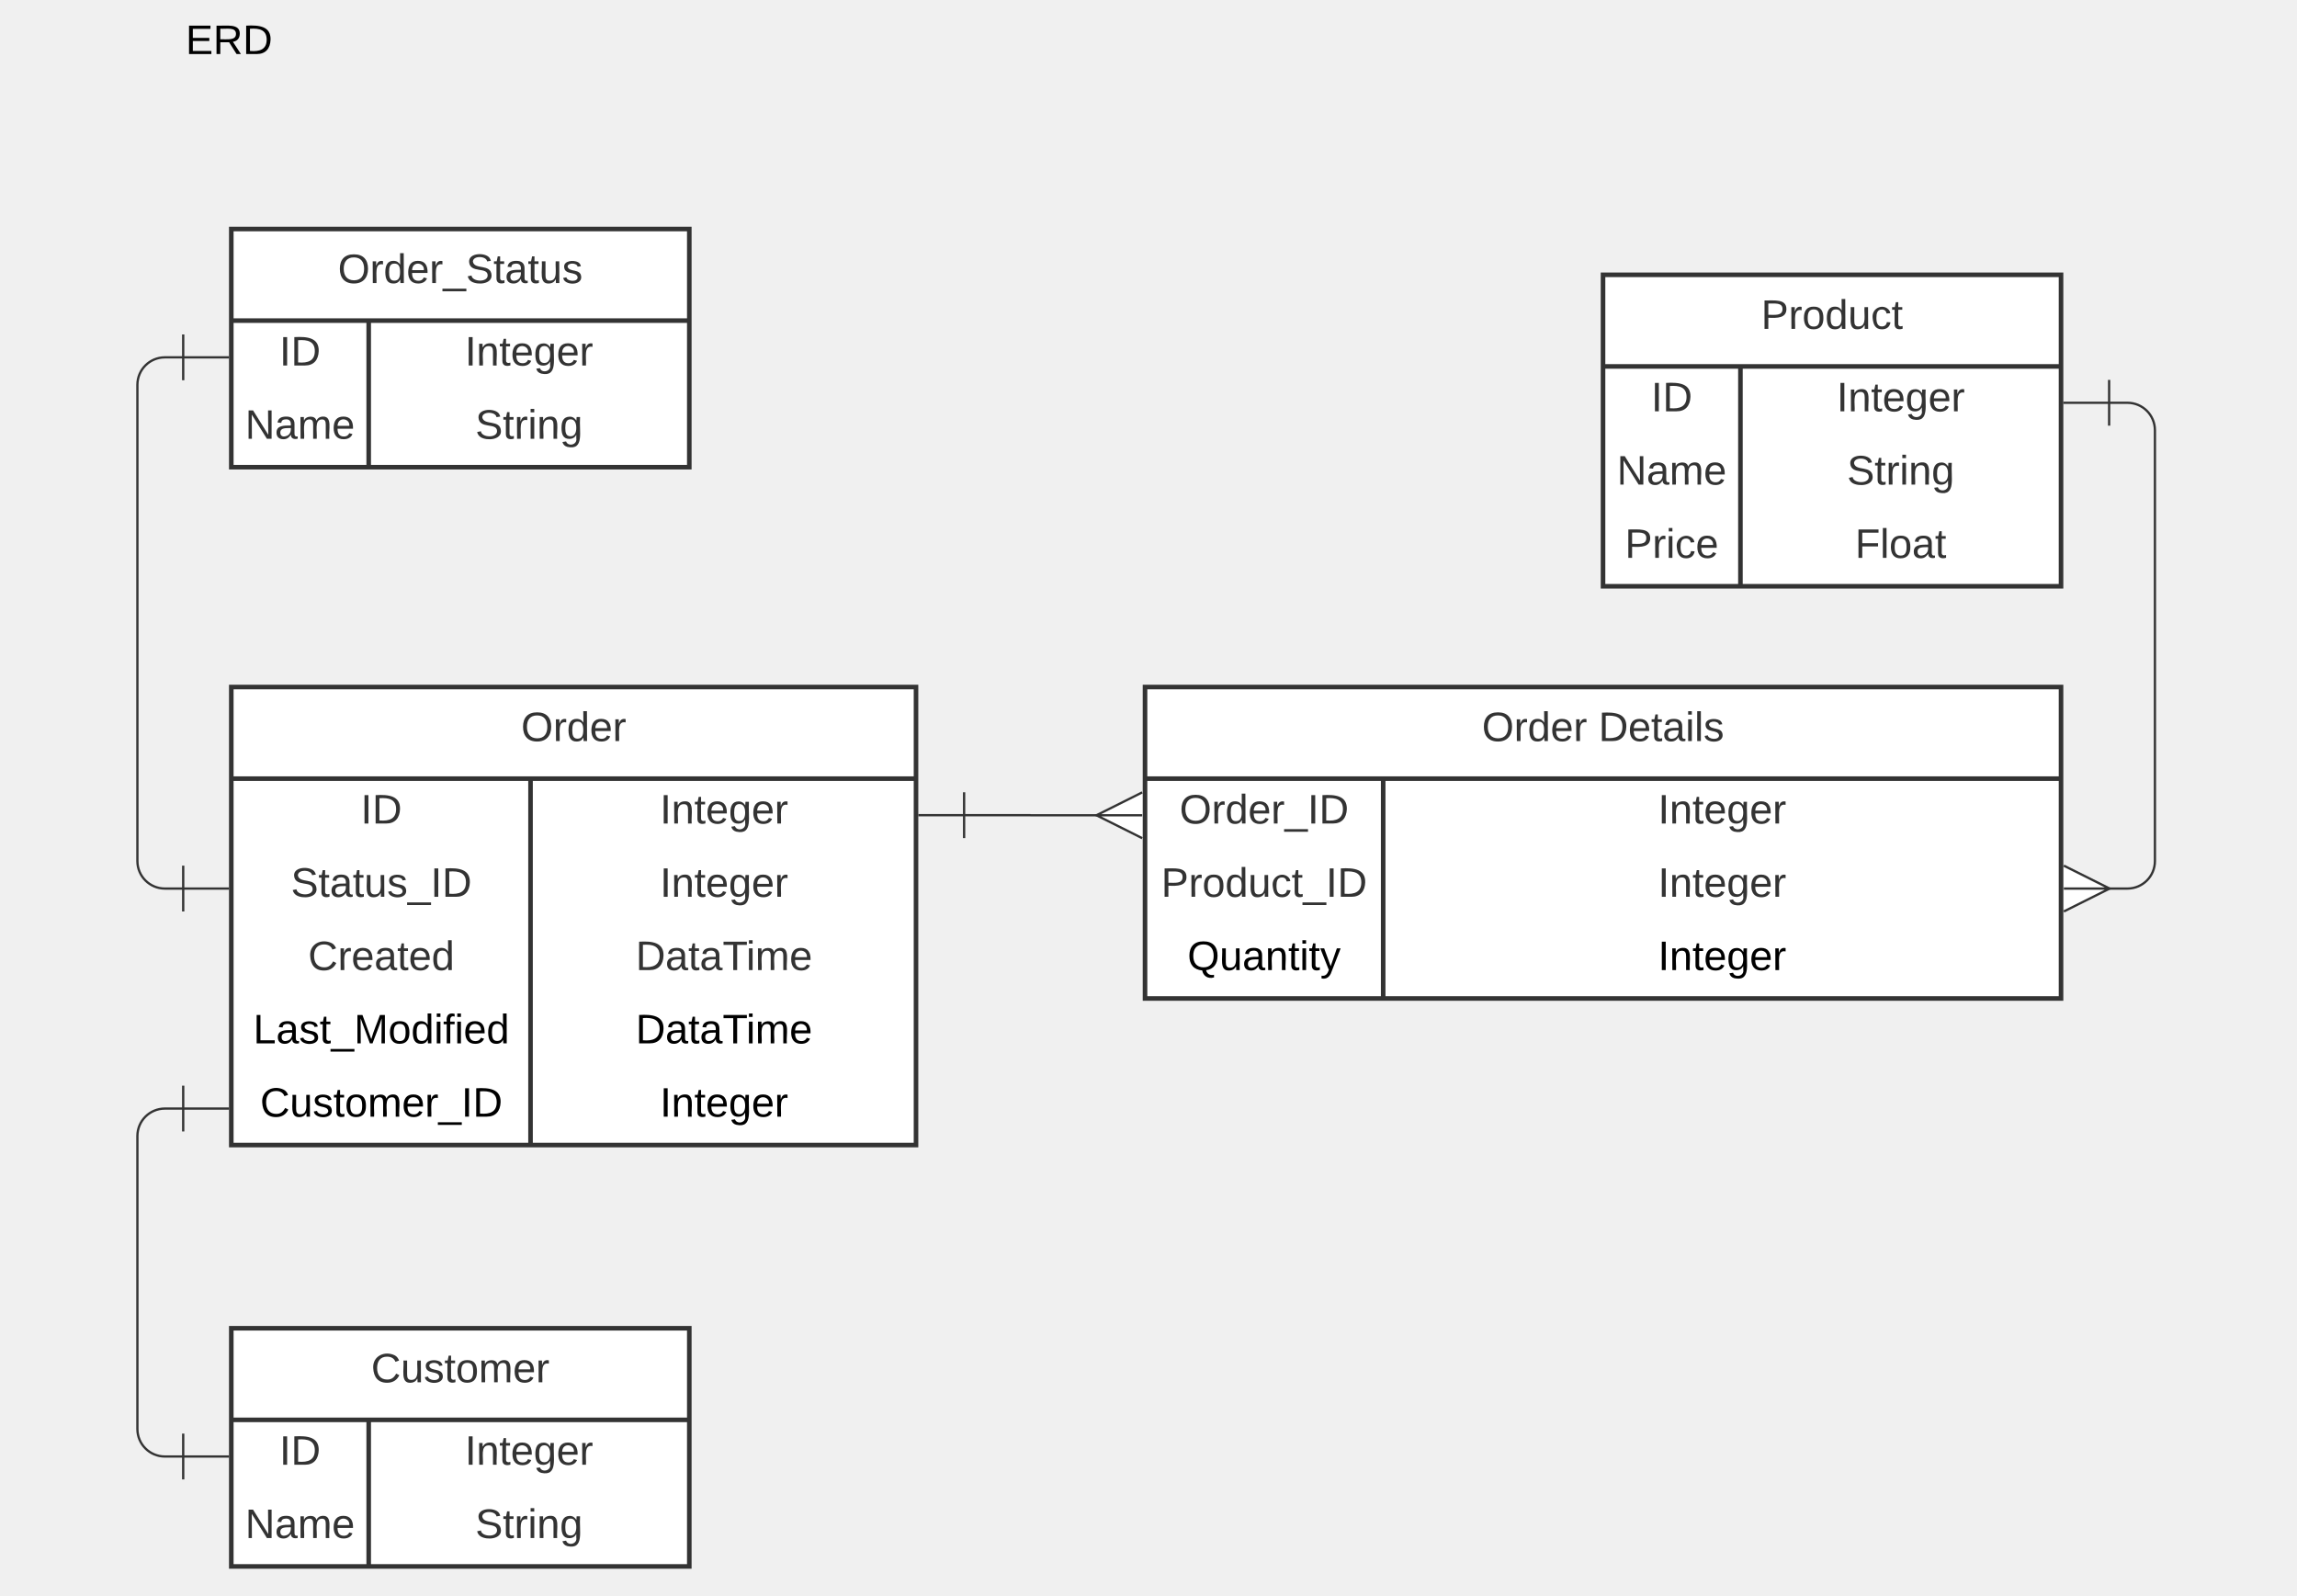
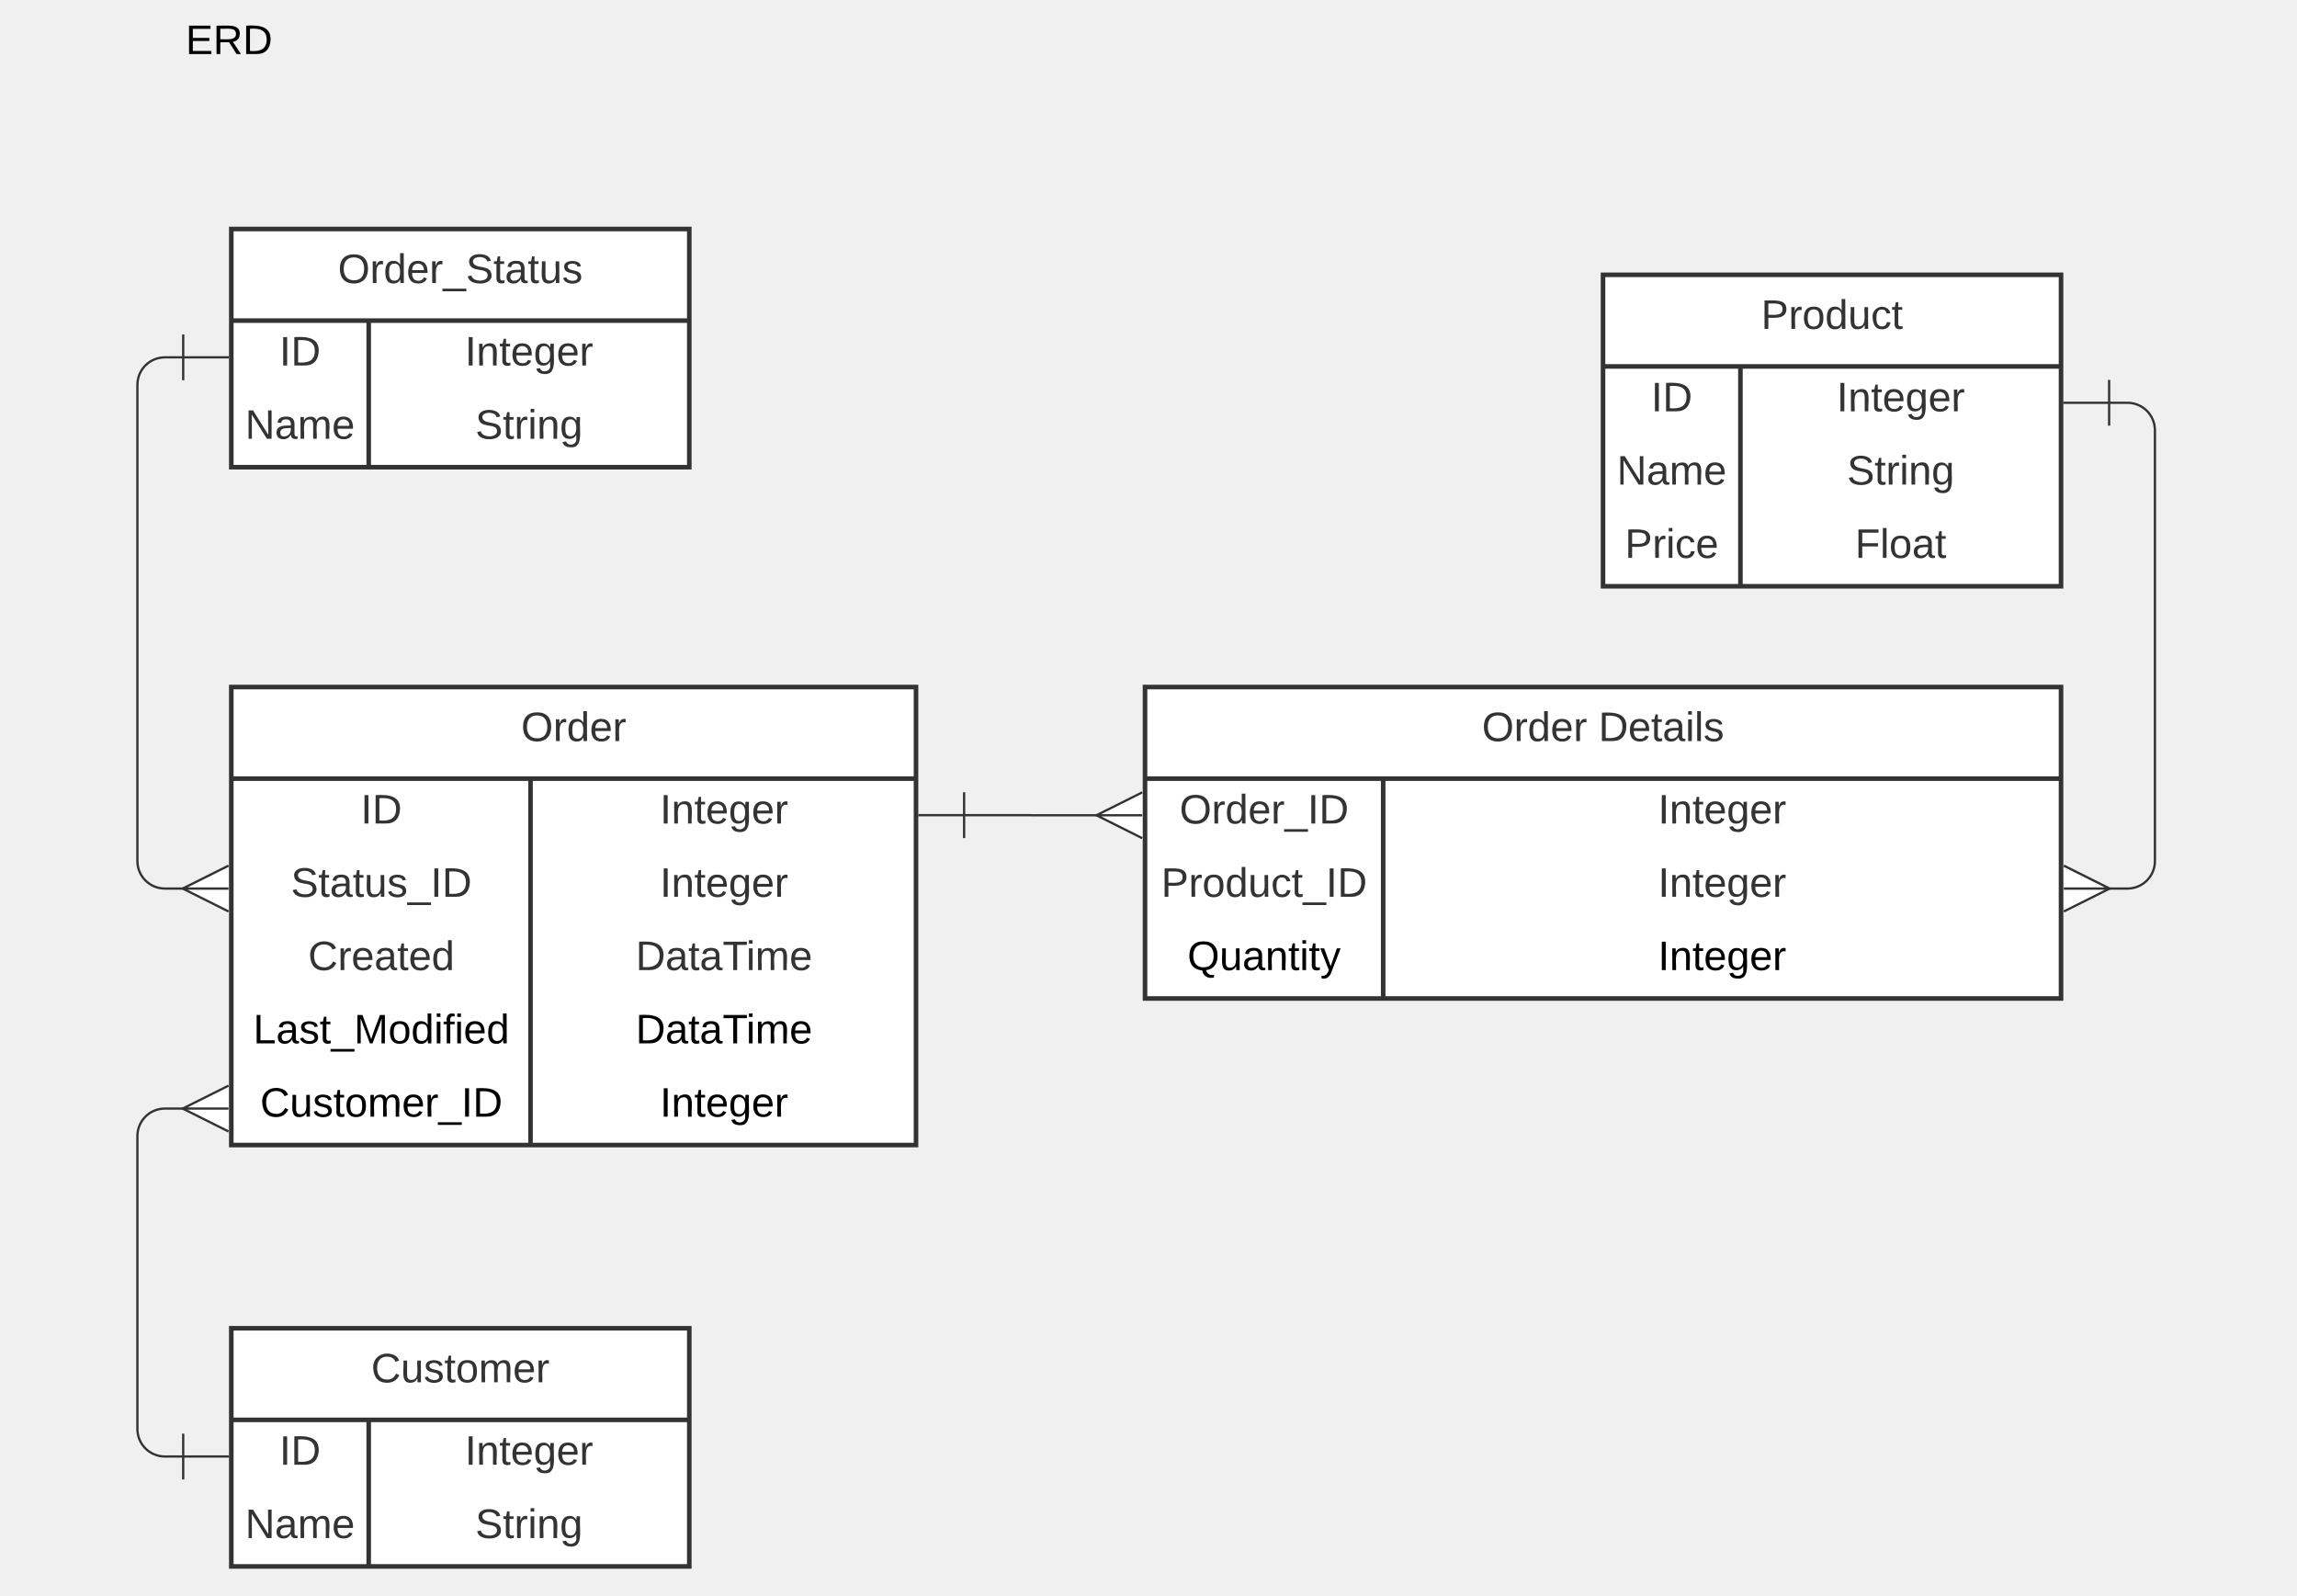
<svg xmlns="http://www.w3.org/2000/svg" xmlns:ns1="lucid" xmlns:xlink="http://www.w3.org/1999/xlink" width="1003.04" height="696.78">
  <g transform="translate(0 0)" ns1:page-tab-id="BjzKG-x~l5Op">
    <path d="M0 0h200v40H0z" fill="none" />
    <use xlink:href="#a" transform="matrix(1,0,0,1,0,0) translate(81.05 23.6)" />
    <path d="M101 300h299v200H101z" fill="#fff" />
    <path d="M101 300h299v200H101zM101 340h299M231.67 340v160" stroke="#333" stroke-width="2" fill="none" />
    <use xlink:href="#b" transform="matrix(1,0,0,1,111,300) translate(116.55 23.6)" />
    <use xlink:href="#c" transform="matrix(1,0,0,1,106,342.5) translate(51.525 17.1)" />
    <use xlink:href="#d" transform="matrix(1,0,0,1,236.6667,342.5) translate(51.525 17.1)" />
    <use xlink:href="#e" transform="matrix(1,0,0,1,106,374.5) translate(21.025 17.1)" />
    <use xlink:href="#d" transform="matrix(1,0,0,1,236.6667,374.5) translate(51.525 17.1)" />
    <use xlink:href="#f" transform="matrix(1,0,0,1,106,406.5) translate(28.55 17.1)" />
    <use xlink:href="#g" transform="matrix(1,0,0,1,236.6667,406.5) translate(40.925 17.1)" />
    <use xlink:href="#h" transform="matrix(1,0,0,1,106,438.5) translate(4.575 17.1)" />
    <use xlink:href="#i" transform="matrix(1,0,0,1,236.6667,438.5) translate(40.925 17.1)" />
    <use xlink:href="#j" transform="matrix(1,0,0,1,106,470.5) translate(7.6 17.1)" />
    <use xlink:href="#k" transform="matrix(1,0,0,1,236.6667,470.5) translate(51.525 17.1)" />
    <path d="M700 120h200v136H700z" fill="#fff" />
    <path d="M700 120h200v136H700zM700 160h200M760 160v96" stroke="#333" stroke-width="2" fill="none" />
    <use xlink:href="#l" transform="matrix(1,0,0,1,710,120) translate(59.025 23.6)" />
    <use xlink:href="#c" transform="matrix(1,0,0,1,705,162.5) translate(16.025 17.1)" />
    <use xlink:href="#d" transform="matrix(1,0,0,1,765,162.5) translate(37.025 17.1)" />
    <use xlink:href="#m" transform="matrix(1,0,0,1,705,194.5) translate(1.05 17.1)" />
    <use xlink:href="#n" transform="matrix(1,0,0,1,765,194.5) translate(41.55 17.1)" />
    <use xlink:href="#o" transform="matrix(1,0,0,1,705,226.5) translate(4.55 17.1)" />
    <use xlink:href="#p" transform="matrix(1,0,0,1,765,226.5) translate(45.05 17.1)" />
    <path d="M101 580h200v104H101z" fill="#fff" />
    <path d="M101 580h200v104H101zM101 620h200M161 620v64" stroke="#333" stroke-width="2" fill="none" />
    <use xlink:href="#q" transform="matrix(1,0,0,1,111,580) translate(51.075 23.6)" />
    <use xlink:href="#c" transform="matrix(1,0,0,1,106,622.5) translate(16.025 17.1)" />
    <use xlink:href="#d" transform="matrix(1,0,0,1,166,622.5) translate(37.025 17.1)" />
    <use xlink:href="#m" transform="matrix(1,0,0,1,106,654.5) translate(1.05 17.1)" />
    <use xlink:href="#n" transform="matrix(1,0,0,1,166,654.5) translate(41.55 17.1)" />
    <path d="M500 300h400v136H500z" fill="#fff" />
    <path d="M500 300h400v136H500zM500 340h400M604 340v96" stroke="#333" stroke-width="2" fill="none" />
    <use xlink:href="#r" transform="matrix(1,0,0,1,510,300) translate(137.125 23.6)" />
    <use xlink:href="#s" transform="matrix(1,0,0,1,510,300) translate(188.025 23.6)" />
    <use xlink:href="#t" transform="matrix(1,0,0,1,505,342.5) translate(10.075 17.1)" />
    <use xlink:href="#d" transform="matrix(1,0,0,1,609,342.5) translate(115.025 17.1)" />
    <use xlink:href="#u" transform="matrix(1,0,0,1,505,374.5) translate(2.05 17.1)" />
    <use xlink:href="#d" transform="matrix(1,0,0,1,609,374.5) translate(115.025 17.1)" />
    <use xlink:href="#v" transform="matrix(1,0,0,1,505,406.5) translate(13.525 17.1)" />
    <use xlink:href="#k" transform="matrix(1,0,0,1,609,406.5) translate(115.025 17.1)" />
    <path d="M101 100h200v104H101z" fill="#fff" />
    <path d="M101 100h200v104H101zM101 140h200M161 140v64" stroke="#333" stroke-width="2" fill="none" />
    <use xlink:href="#w" transform="matrix(1,0,0,1,111,100) translate(36.55 23.6)" />
    <use xlink:href="#c" transform="matrix(1,0,0,1,106,142.5) translate(16.025 17.1)" />
    <use xlink:href="#d" transform="matrix(1,0,0,1,166,142.5) translate(37.025 17.1)" />
    <use xlink:href="#m" transform="matrix(1,0,0,1,106,174.5) translate(1.05 17.1)" />
    <use xlink:href="#n" transform="matrix(1,0,0,1,166,174.5) translate(41.55 17.1)" />
-     <path d="M80 156.04h-8c-6.63 0-12 5.37-12 12V376c0 6.62 5.37 12 12 12h8" stroke="#333" fill="none" />
-     <path d="M80 146.04v20M100 156.04H80M80 378v20M100 388H80" stroke="#333" fill="#fff" />
+     <path d="M80 156.04h-8c-6.63 0-12 5.37-12 12V376c0 6.62 5.37 12 12 12h8.6" stroke="#333" fill="none" />
+     <path d="M80 146.04v20M100 156.04H80M99.78 398l-20-10 20-10M99.78 388h-20" stroke="#333" fill="#fff" />
    <path d="M421 355.96h28.98s.02 0 .02.02c0 0 0 .02.02.02h29.57" stroke="#333" fill="none" />
    <path d="M421 365.96v-20M401 355.96h20M498.78 366l-20-10 20-10M498.78 356h-20" stroke="#333" fill="#fff" />
    <path d="M921 175.88h8c6.63 0 12 5.37 12 12V376c0 6.63-5.37 12-12 12h-8.6" stroke="#333" fill="none" />
    <path d="M921 185.88v-20M901 175.88h20M901.22 378l20 10-20 10M901.22 388h20" stroke="#333" fill="#fff" />
-     <path d="M80 484.07h-8c-6.63 0-12 5.37-12 12V624c0 6.63 5.37 12 12 12h8" stroke="#333" fill="none" />
-     <path d="M80 474.07v20M100 484.07H80M80 626v20M100 636H80" stroke="#333" fill="#fff" />
+     <path d="M80.6 484.07H72c-6.63 0-12 5.37-12 12V624c0 6.63 5.37 12 12 12h8" stroke="#333" fill="none" />
+     <path d="M99.78 494.07l-20-10 20-10M99.78 484.07h-20M80 626v20M100 636H80" stroke="#333" fill="#fff" />
    <defs>
      <path d="M30 0v-248h187v28H63v79h144v27H63v87h162V0H30" id="x" />
      <path d="M233-177c-1 41-23 64-60 70L243 0h-38l-65-103H63V0H30v-248c88 3 205-21 203 71zM63-129c60-2 137 13 137-47 0-61-80-42-137-45v92" id="y" />
      <path d="M30-248c118-7 216 8 213 122C240-48 200 0 122 0H30v-248zM63-27c89 8 146-16 146-99s-60-101-146-95v194" id="z" />
      <g id="a">
        <use transform="matrix(0.05,0,0,0.05,0,0)" xlink:href="#x" />
        <use transform="matrix(0.05,0,0,0.05,12,0)" xlink:href="#y" />
        <use transform="matrix(0.05,0,0,0.05,24.95,0)" xlink:href="#z" />
      </g>
      <path fill="#333" d="M140-251c81 0 123 46 123 126C263-46 219 4 140 4 59 4 17-45 17-125s42-126 123-126zm0 227c63 0 89-41 89-101s-29-99-89-99c-61 0-89 39-89 99S79-25 140-24" id="A" />
      <path fill="#333" d="M114-163C36-179 61-72 57 0H25l-1-190h30c1 12-1 29 2 39 6-27 23-49 58-41v29" id="B" />
      <path fill="#333" d="M85-194c31 0 48 13 60 33l-1-100h32l1 261h-30c-2-10 0-23-3-31C134-8 116 4 85 4 32 4 16-35 15-94c0-66 23-100 70-100zm9 24c-40 0-46 34-46 75 0 40 6 74 45 74 42 0 51-32 51-76 0-42-9-74-50-73" id="C" />
      <path fill="#333" d="M100-194c63 0 86 42 84 106H49c0 40 14 67 53 68 26 1 43-12 49-29l28 8c-11 28-37 45-77 45C44 4 14-33 15-96c1-61 26-98 85-98zm52 81c6-60-76-77-97-28-3 7-6 17-6 28h103" id="D" />
      <g id="b">
        <use transform="matrix(0.05,0,0,0.05,0,0)" xlink:href="#A" />
        <use transform="matrix(0.05,0,0,0.05,14,0)" xlink:href="#B" />
        <use transform="matrix(0.05,0,0,0.05,19.95,0)" xlink:href="#C" />
        <use transform="matrix(0.05,0,0,0.05,29.95,0)" xlink:href="#D" />
        <use transform="matrix(0.05,0,0,0.05,39.95,0)" xlink:href="#B" />
      </g>
      <path fill="#333" d="M33 0v-248h34V0H33" id="E" />
      <path fill="#333" d="M30-248c118-7 216 8 213 122C240-48 200 0 122 0H30v-248zM63-27c89 8 146-16 146-99s-60-101-146-95v194" id="F" />
      <g id="c">
        <use transform="matrix(0.05,0,0,0.05,0,0)" xlink:href="#E" />
        <use transform="matrix(0.05,0,0,0.05,5,0)" xlink:href="#F" />
      </g>
      <path fill="#333" d="M117-194c89-4 53 116 60 194h-32v-121c0-31-8-49-39-48C34-167 62-67 57 0H25l-1-190h30c1 10-1 24 2 32 11-22 29-35 61-36" id="G" />
      <path fill="#333" d="M59-47c-2 24 18 29 38 22v24C64 9 27 4 27-40v-127H5v-23h24l9-43h21v43h35v23H59v120" id="H" />
      <path fill="#333" d="M177-190C167-65 218 103 67 71c-23-6-38-20-44-43l32-5c15 47 100 32 89-28v-30C133-14 115 1 83 1 29 1 15-40 15-95c0-56 16-97 71-98 29-1 48 16 59 35 1-10 0-23 2-32h30zM94-22c36 0 50-32 50-73 0-42-14-75-50-75-39 0-46 34-46 75s6 73 46 73" id="I" />
      <g id="d">
        <use transform="matrix(0.05,0,0,0.05,0,0)" xlink:href="#E" />
        <use transform="matrix(0.05,0,0,0.05,5,0)" xlink:href="#G" />
        <use transform="matrix(0.05,0,0,0.05,15,0)" xlink:href="#H" />
        <use transform="matrix(0.05,0,0,0.05,20,0)" xlink:href="#D" />
        <use transform="matrix(0.05,0,0,0.05,30,0)" xlink:href="#I" />
        <use transform="matrix(0.05,0,0,0.05,40,0)" xlink:href="#D" />
        <use transform="matrix(0.05,0,0,0.05,50,0)" xlink:href="#B" />
      </g>
      <path fill="#333" d="M185-189c-5-48-123-54-124 2 14 75 158 14 163 119 3 78-121 87-175 55-17-10-28-26-33-46l33-7c5 56 141 63 141-1 0-78-155-14-162-118-5-82 145-84 179-34 5 7 8 16 11 25" id="J" />
      <path fill="#333" d="M141-36C126-15 110 5 73 4 37 3 15-17 15-53c-1-64 63-63 125-63 3-35-9-54-41-54-24 1-41 7-42 31l-33-3c5-37 33-52 76-52 45 0 72 20 72 64v82c-1 20 7 32 28 27v20c-31 9-61-2-59-35zM48-53c0 20 12 33 32 33 41-3 63-29 60-74-43 2-92-5-92 41" id="K" />
      <path fill="#333" d="M84 4C-5 8 30-112 23-190h32v120c0 31 7 50 39 49 72-2 45-101 50-169h31l1 190h-30c-1-10 1-25-2-33-11 22-28 36-60 37" id="L" />
      <path fill="#333" d="M135-143c-3-34-86-38-87 0 15 53 115 12 119 90S17 21 10-45l28-5c4 36 97 45 98 0-10-56-113-15-118-90-4-57 82-63 122-42 12 7 21 19 24 35" id="M" />
      <path fill="#333" d="M-5 72V49h209v23H-5" id="N" />
      <g id="e">
        <use transform="matrix(0.05,0,0,0.05,0,0)" xlink:href="#J" />
        <use transform="matrix(0.05,0,0,0.05,12,0)" xlink:href="#H" />
        <use transform="matrix(0.05,0,0,0.05,17,0)" xlink:href="#K" />
        <use transform="matrix(0.05,0,0,0.05,27,0)" xlink:href="#H" />
        <use transform="matrix(0.05,0,0,0.05,32,0)" xlink:href="#L" />
        <use transform="matrix(0.05,0,0,0.05,42,0)" xlink:href="#M" />
        <use transform="matrix(0.05,0,0,0.05,51,0)" xlink:href="#N" />
        <use transform="matrix(0.05,0,0,0.05,61,0)" xlink:href="#E" />
        <use transform="matrix(0.05,0,0,0.05,66,0)" xlink:href="#F" />
      </g>
      <path fill="#333" d="M212-179c-10-28-35-45-73-45-59 0-87 40-87 99 0 60 29 101 89 101 43 0 62-24 78-52l27 14C228-24 195 4 139 4 59 4 22-46 18-125c-6-104 99-153 187-111 19 9 31 26 39 46" id="O" />
      <g id="f">
        <use transform="matrix(0.05,0,0,0.05,0,0)" xlink:href="#O" />
        <use transform="matrix(0.05,0,0,0.05,12.95,0)" xlink:href="#B" />
        <use transform="matrix(0.05,0,0,0.05,18.9,0)" xlink:href="#D" />
        <use transform="matrix(0.05,0,0,0.05,28.9,0)" xlink:href="#K" />
        <use transform="matrix(0.05,0,0,0.05,38.9,0)" xlink:href="#H" />
        <use transform="matrix(0.05,0,0,0.05,43.9,0)" xlink:href="#D" />
        <use transform="matrix(0.05,0,0,0.05,53.9,0)" xlink:href="#C" />
      </g>
      <path fill="#333" d="M127-220V0H93v-220H8v-28h204v28h-85" id="P" />
      <path fill="#333" d="M24-231v-30h32v30H24zM24 0v-190h32V0H24" id="Q" />
      <path fill="#333" d="M210-169c-67 3-38 105-44 169h-31v-121c0-29-5-50-35-48C34-165 62-65 56 0H25l-1-190h30c1 10-1 24 2 32 10-44 99-50 107 0 11-21 27-35 58-36 85-2 47 119 55 194h-31v-121c0-29-5-49-35-48" id="R" />
      <g id="g">
        <use transform="matrix(0.05,0,0,0.05,0,0)" xlink:href="#F" />
        <use transform="matrix(0.05,0,0,0.05,12.95,0)" xlink:href="#K" />
        <use transform="matrix(0.05,0,0,0.05,22.95,0)" xlink:href="#H" />
        <use transform="matrix(0.05,0,0,0.05,27.95,0)" xlink:href="#K" />
        <use transform="matrix(0.05,0,0,0.05,37.95,0)" xlink:href="#P" />
        <use transform="matrix(0.05,0,0,0.05,48.25,0)" xlink:href="#Q" />
        <use transform="matrix(0.05,0,0,0.05,52.2,0)" xlink:href="#R" />
        <use transform="matrix(0.05,0,0,0.05,67.15,0)" xlink:href="#D" />
      </g>
      <path d="M30 0v-248h33v221h125V0H30" id="S" />
      <path d="M141-36C126-15 110 5 73 4 37 3 15-17 15-53c-1-64 63-63 125-63 3-35-9-54-41-54-24 1-41 7-42 31l-33-3c5-37 33-52 76-52 45 0 72 20 72 64v82c-1 20 7 32 28 27v20c-31 9-61-2-59-35zM48-53c0 20 12 33 32 33 41-3 63-29 60-74-43 2-92-5-92 41" id="T" />
      <path d="M135-143c-3-34-86-38-87 0 15 53 115 12 119 90S17 21 10-45l28-5c4 36 97 45 98 0-10-56-113-15-118-90-4-57 82-63 122-42 12 7 21 19 24 35" id="U" />
      <path d="M59-47c-2 24 18 29 38 22v24C64 9 27 4 27-40v-127H5v-23h24l9-43h21v43h35v23H59v120" id="V" />
      <path d="M-5 72V49h209v23H-5" id="W" />
      <path d="M240 0l2-218c-23 76-54 145-80 218h-23L58-218 59 0H30v-248h44l77 211c21-75 51-140 76-211h43V0h-30" id="X" />
      <path d="M100-194c62-1 85 37 85 99 1 63-27 99-86 99S16-35 15-95c0-66 28-99 85-99zM99-20c44 1 53-31 53-75 0-43-8-75-51-75s-53 32-53 75 10 74 51 75" id="Y" />
      <path d="M85-194c31 0 48 13 60 33l-1-100h32l1 261h-30c-2-10 0-23-3-31C134-8 116 4 85 4 32 4 16-35 15-94c0-66 23-100 70-100zm9 24c-40 0-46 34-46 75 0 40 6 74 45 74 42 0 51-32 51-76 0-42-9-74-50-73" id="Z" />
      <path d="M24-231v-30h32v30H24zM24 0v-190h32V0H24" id="aa" />
      <path d="M101-234c-31-9-42 10-38 44h38v23H63V0H32v-167H5v-23h27c-7-52 17-82 69-68v24" id="ab" />
      <path d="M100-194c63 0 86 42 84 106H49c0 40 14 67 53 68 26 1 43-12 49-29l28 8c-11 28-37 45-77 45C44 4 14-33 15-96c1-61 26-98 85-98zm52 81c6-60-76-77-97-28-3 7-6 17-6 28h103" id="ac" />
      <g id="h">
        <use transform="matrix(0.05,0,0,0.05,0,0)" xlink:href="#S" />
        <use transform="matrix(0.05,0,0,0.05,10,0)" xlink:href="#T" />
        <use transform="matrix(0.05,0,0,0.05,20,0)" xlink:href="#U" />
        <use transform="matrix(0.05,0,0,0.05,29,0)" xlink:href="#V" />
        <use transform="matrix(0.05,0,0,0.05,34,0)" xlink:href="#W" />
        <use transform="matrix(0.05,0,0,0.05,44,0)" xlink:href="#X" />
        <use transform="matrix(0.05,0,0,0.05,58.95,0)" xlink:href="#Y" />
        <use transform="matrix(0.05,0,0,0.05,68.95,0)" xlink:href="#Z" />
        <use transform="matrix(0.05,0,0,0.05,78.95,0)" xlink:href="#aa" />
        <use transform="matrix(0.05,0,0,0.05,82.9,0)" xlink:href="#ab" />
        <use transform="matrix(0.05,0,0,0.05,87.9,0)" xlink:href="#aa" />
        <use transform="matrix(0.05,0,0,0.05,91.85,0)" xlink:href="#ac" />
        <use transform="matrix(0.05,0,0,0.05,101.85,0)" xlink:href="#Z" />
      </g>
      <path d="M127-220V0H93v-220H8v-28h204v28h-85" id="ad" />
      <path d="M210-169c-67 3-38 105-44 169h-31v-121c0-29-5-50-35-48C34-165 62-65 56 0H25l-1-190h30c1 10-1 24 2 32 10-44 99-50 107 0 11-21 27-35 58-36 85-2 47 119 55 194h-31v-121c0-29-5-49-35-48" id="ae" />
      <g id="i">
        <use transform="matrix(0.05,0,0,0.05,0,0)" xlink:href="#z" />
        <use transform="matrix(0.05,0,0,0.05,12.95,0)" xlink:href="#T" />
        <use transform="matrix(0.05,0,0,0.05,22.95,0)" xlink:href="#V" />
        <use transform="matrix(0.05,0,0,0.05,27.95,0)" xlink:href="#T" />
        <use transform="matrix(0.05,0,0,0.05,37.95,0)" xlink:href="#ad" />
        <use transform="matrix(0.05,0,0,0.05,48.25,0)" xlink:href="#aa" />
        <use transform="matrix(0.05,0,0,0.05,52.2,0)" xlink:href="#ae" />
        <use transform="matrix(0.05,0,0,0.05,67.15,0)" xlink:href="#ac" />
      </g>
      <path d="M212-179c-10-28-35-45-73-45-59 0-87 40-87 99 0 60 29 101 89 101 43 0 62-24 78-52l27 14C228-24 195 4 139 4 59 4 22-46 18-125c-6-104 99-153 187-111 19 9 31 26 39 46" id="af" />
      <path d="M84 4C-5 8 30-112 23-190h32v120c0 31 7 50 39 49 72-2 45-101 50-169h31l1 190h-30c-1-10 1-25-2-33-11 22-28 36-60 37" id="ag" />
      <path d="M114-163C36-179 61-72 57 0H25l-1-190h30c1 12-1 29 2 39 6-27 23-49 58-41v29" id="ah" />
      <path d="M33 0v-248h34V0H33" id="ai" />
      <g id="j">
        <use transform="matrix(0.05,0,0,0.05,0,0)" xlink:href="#af" />
        <use transform="matrix(0.05,0,0,0.05,12.95,0)" xlink:href="#ag" />
        <use transform="matrix(0.05,0,0,0.05,22.95,0)" xlink:href="#U" />
        <use transform="matrix(0.05,0,0,0.05,31.95,0)" xlink:href="#V" />
        <use transform="matrix(0.05,0,0,0.05,36.95,0)" xlink:href="#Y" />
        <use transform="matrix(0.05,0,0,0.05,46.95,0)" xlink:href="#ae" />
        <use transform="matrix(0.05,0,0,0.05,61.9,0)" xlink:href="#ac" />
        <use transform="matrix(0.05,0,0,0.05,71.9,0)" xlink:href="#ah" />
        <use transform="matrix(0.05,0,0,0.05,77.85,0)" xlink:href="#W" />
        <use transform="matrix(0.05,0,0,0.05,87.85,0)" xlink:href="#ai" />
        <use transform="matrix(0.05,0,0,0.05,92.85,0)" xlink:href="#z" />
      </g>
      <path d="M117-194c89-4 53 116 60 194h-32v-121c0-31-8-49-39-48C34-167 62-67 57 0H25l-1-190h30c1 10-1 24 2 32 11-22 29-35 61-36" id="aj" />
      <path d="M177-190C167-65 218 103 67 71c-23-6-38-20-44-43l32-5c15 47 100 32 89-28v-30C133-14 115 1 83 1 29 1 15-40 15-95c0-56 16-97 71-98 29-1 48 16 59 35 1-10 0-23 2-32h30zM94-22c36 0 50-32 50-73 0-42-14-75-50-75-39 0-46 34-46 75s6 73 46 73" id="ak" />
      <g id="k">
        <use transform="matrix(0.05,0,0,0.05,0,0)" xlink:href="#ai" />
        <use transform="matrix(0.05,0,0,0.05,5,0)" xlink:href="#aj" />
        <use transform="matrix(0.05,0,0,0.05,15,0)" xlink:href="#V" />
        <use transform="matrix(0.05,0,0,0.05,20,0)" xlink:href="#ac" />
        <use transform="matrix(0.05,0,0,0.05,30,0)" xlink:href="#ak" />
        <use transform="matrix(0.05,0,0,0.05,40,0)" xlink:href="#ac" />
        <use transform="matrix(0.05,0,0,0.05,50,0)" xlink:href="#ah" />
      </g>
      <path fill="#333" d="M30-248c87 1 191-15 191 75 0 78-77 80-158 76V0H30v-248zm33 125c57 0 124 11 124-50 0-59-68-47-124-48v98" id="al" />
      <path fill="#333" d="M100-194c62-1 85 37 85 99 1 63-27 99-86 99S16-35 15-95c0-66 28-99 85-99zM99-20c44 1 53-31 53-75 0-43-8-75-51-75s-53 32-53 75 10 74 51 75" id="am" />
      <path fill="#333" d="M96-169c-40 0-48 33-48 73s9 75 48 75c24 0 41-14 43-38l32 2c-6 37-31 61-74 61-59 0-76-41-82-99-10-93 101-131 147-64 4 7 5 14 7 22l-32 3c-4-21-16-35-41-35" id="an" />
      <g id="l">
        <use transform="matrix(0.05,0,0,0.05,0,0)" xlink:href="#al" />
        <use transform="matrix(0.05,0,0,0.05,12,0)" xlink:href="#B" />
        <use transform="matrix(0.05,0,0,0.05,17.95,0)" xlink:href="#am" />
        <use transform="matrix(0.05,0,0,0.05,27.95,0)" xlink:href="#C" />
        <use transform="matrix(0.05,0,0,0.05,37.95,0)" xlink:href="#L" />
        <use transform="matrix(0.05,0,0,0.05,47.95,0)" xlink:href="#an" />
        <use transform="matrix(0.05,0,0,0.05,56.95,0)" xlink:href="#H" />
      </g>
      <path fill="#333" d="M190 0L58-211 59 0H30v-248h39L202-35l-2-213h31V0h-41" id="ao" />
      <g id="m">
        <use transform="matrix(0.05,0,0,0.05,0,0)" xlink:href="#ao" />
        <use transform="matrix(0.05,0,0,0.05,12.95,0)" xlink:href="#K" />
        <use transform="matrix(0.05,0,0,0.05,22.95,0)" xlink:href="#R" />
        <use transform="matrix(0.05,0,0,0.05,37.9,0)" xlink:href="#D" />
      </g>
      <g id="n">
        <use transform="matrix(0.05,0,0,0.05,0,0)" xlink:href="#J" />
        <use transform="matrix(0.05,0,0,0.05,12,0)" xlink:href="#H" />
        <use transform="matrix(0.05,0,0,0.05,17,0)" xlink:href="#B" />
        <use transform="matrix(0.05,0,0,0.05,22.95,0)" xlink:href="#Q" />
        <use transform="matrix(0.05,0,0,0.05,26.9,0)" xlink:href="#G" />
        <use transform="matrix(0.05,0,0,0.05,36.9,0)" xlink:href="#I" />
      </g>
      <g id="o">
        <use transform="matrix(0.05,0,0,0.05,0,0)" xlink:href="#al" />
        <use transform="matrix(0.05,0,0,0.05,12,0)" xlink:href="#B" />
        <use transform="matrix(0.05,0,0,0.05,17.95,0)" xlink:href="#Q" />
        <use transform="matrix(0.05,0,0,0.05,21.9,0)" xlink:href="#an" />
        <use transform="matrix(0.05,0,0,0.05,30.9,0)" xlink:href="#D" />
      </g>
      <path fill="#333" d="M63-220v92h138v28H63V0H30v-248h175v28H63" id="ap" />
      <path fill="#333" d="M24 0v-261h32V0H24" id="aq" />
      <g id="p">
        <use transform="matrix(0.05,0,0,0.05,0,0)" xlink:href="#ap" />
        <use transform="matrix(0.05,0,0,0.05,10.95,0)" xlink:href="#aq" />
        <use transform="matrix(0.05,0,0,0.05,14.9,0)" xlink:href="#am" />
        <use transform="matrix(0.05,0,0,0.05,24.9,0)" xlink:href="#K" />
        <use transform="matrix(0.05,0,0,0.05,34.9,0)" xlink:href="#H" />
      </g>
      <g id="q">
        <use transform="matrix(0.05,0,0,0.05,0,0)" xlink:href="#O" />
        <use transform="matrix(0.05,0,0,0.05,12.95,0)" xlink:href="#L" />
        <use transform="matrix(0.05,0,0,0.05,22.95,0)" xlink:href="#M" />
        <use transform="matrix(0.05,0,0,0.05,31.95,0)" xlink:href="#H" />
        <use transform="matrix(0.05,0,0,0.05,36.95,0)" xlink:href="#am" />
        <use transform="matrix(0.05,0,0,0.05,46.95,0)" xlink:href="#R" />
        <use transform="matrix(0.05,0,0,0.05,61.9,0)" xlink:href="#D" />
        <use transform="matrix(0.05,0,0,0.05,71.9,0)" xlink:href="#B" />
      </g>
      <g id="r">
        <use transform="matrix(0.05,0,0,0.05,0,0)" xlink:href="#A" />
        <use transform="matrix(0.05,0,0,0.05,14,0)" xlink:href="#B" />
        <use transform="matrix(0.05,0,0,0.05,19.95,0)" xlink:href="#C" />
        <use transform="matrix(0.05,0,0,0.05,29.95,0)" xlink:href="#D" />
        <use transform="matrix(0.05,0,0,0.05,39.95,0)" xlink:href="#B" />
      </g>
      <g id="s">
        <use transform="matrix(0.05,0,0,0.05,0,0)" xlink:href="#F" />
        <use transform="matrix(0.05,0,0,0.05,12.95,0)" xlink:href="#D" />
        <use transform="matrix(0.05,0,0,0.05,22.95,0)" xlink:href="#H" />
        <use transform="matrix(0.05,0,0,0.05,27.95,0)" xlink:href="#K" />
        <use transform="matrix(0.05,0,0,0.05,37.95,0)" xlink:href="#Q" />
        <use transform="matrix(0.05,0,0,0.05,41.9,0)" xlink:href="#aq" />
        <use transform="matrix(0.05,0,0,0.05,45.85,0)" xlink:href="#M" />
      </g>
      <g id="t">
        <use transform="matrix(0.05,0,0,0.05,0,0)" xlink:href="#A" />
        <use transform="matrix(0.05,0,0,0.05,14,0)" xlink:href="#B" />
        <use transform="matrix(0.05,0,0,0.05,19.95,0)" xlink:href="#C" />
        <use transform="matrix(0.05,0,0,0.05,29.95,0)" xlink:href="#D" />
        <use transform="matrix(0.05,0,0,0.05,39.95,0)" xlink:href="#B" />
        <use transform="matrix(0.05,0,0,0.05,45.9,0)" xlink:href="#N" />
        <use transform="matrix(0.05,0,0,0.05,55.9,0)" xlink:href="#E" />
        <use transform="matrix(0.05,0,0,0.05,60.9,0)" xlink:href="#F" />
      </g>
      <g id="u">
        <use transform="matrix(0.05,0,0,0.05,0,0)" xlink:href="#al" />
        <use transform="matrix(0.05,0,0,0.05,12,0)" xlink:href="#B" />
        <use transform="matrix(0.05,0,0,0.05,17.95,0)" xlink:href="#am" />
        <use transform="matrix(0.05,0,0,0.05,27.95,0)" xlink:href="#C" />
        <use transform="matrix(0.05,0,0,0.05,37.95,0)" xlink:href="#L" />
        <use transform="matrix(0.05,0,0,0.05,47.95,0)" xlink:href="#an" />
        <use transform="matrix(0.05,0,0,0.05,56.95,0)" xlink:href="#H" />
        <use transform="matrix(0.05,0,0,0.05,61.95,0)" xlink:href="#N" />
        <use transform="matrix(0.05,0,0,0.05,71.95,0)" xlink:href="#E" />
        <use transform="matrix(0.05,0,0,0.05,76.95,0)" xlink:href="#F" />
      </g>
      <path d="M140-251c81 0 123 46 123 126C263-53 228-8 163 1c7 30 30 48 69 40v23c-55 16-95-15-103-61C56-3 17-48 17-125c0-80 42-126 123-126zm0 227c63 0 89-41 89-101s-29-99-89-99c-61 0-89 39-89 99S79-25 140-24" id="ar" />
      <path d="M179-190L93 31C79 59 56 82 12 73V49c39 6 53-20 64-50L1-190h34L92-34l54-156h33" id="as" />
      <g id="v">
        <use transform="matrix(0.05,0,0,0.05,0,0)" xlink:href="#ar" />
        <use transform="matrix(0.05,0,0,0.05,14,0)" xlink:href="#ag" />
        <use transform="matrix(0.05,0,0,0.05,24,0)" xlink:href="#T" />
        <use transform="matrix(0.05,0,0,0.05,34,0)" xlink:href="#aj" />
        <use transform="matrix(0.05,0,0,0.05,44,0)" xlink:href="#V" />
        <use transform="matrix(0.05,0,0,0.05,49,0)" xlink:href="#aa" />
        <use transform="matrix(0.05,0,0,0.05,52.95,0)" xlink:href="#V" />
        <use transform="matrix(0.05,0,0,0.05,57.95,0)" xlink:href="#as" />
      </g>
      <g id="w">
        <use transform="matrix(0.05,0,0,0.05,0,0)" xlink:href="#A" />
        <use transform="matrix(0.05,0,0,0.05,14,0)" xlink:href="#B" />
        <use transform="matrix(0.05,0,0,0.05,19.95,0)" xlink:href="#C" />
        <use transform="matrix(0.05,0,0,0.05,29.95,0)" xlink:href="#D" />
        <use transform="matrix(0.05,0,0,0.05,39.95,0)" xlink:href="#B" />
        <use transform="matrix(0.05,0,0,0.05,45.9,0)" xlink:href="#N" />
        <use transform="matrix(0.05,0,0,0.05,55.9,0)" xlink:href="#J" />
        <use transform="matrix(0.05,0,0,0.05,67.9,0)" xlink:href="#H" />
        <use transform="matrix(0.05,0,0,0.05,72.9,0)" xlink:href="#K" />
        <use transform="matrix(0.05,0,0,0.05,82.9,0)" xlink:href="#H" />
        <use transform="matrix(0.05,0,0,0.05,87.9,0)" xlink:href="#L" />
        <use transform="matrix(0.05,0,0,0.05,97.9,0)" xlink:href="#M" />
      </g>
    </defs>
  </g>
</svg>
